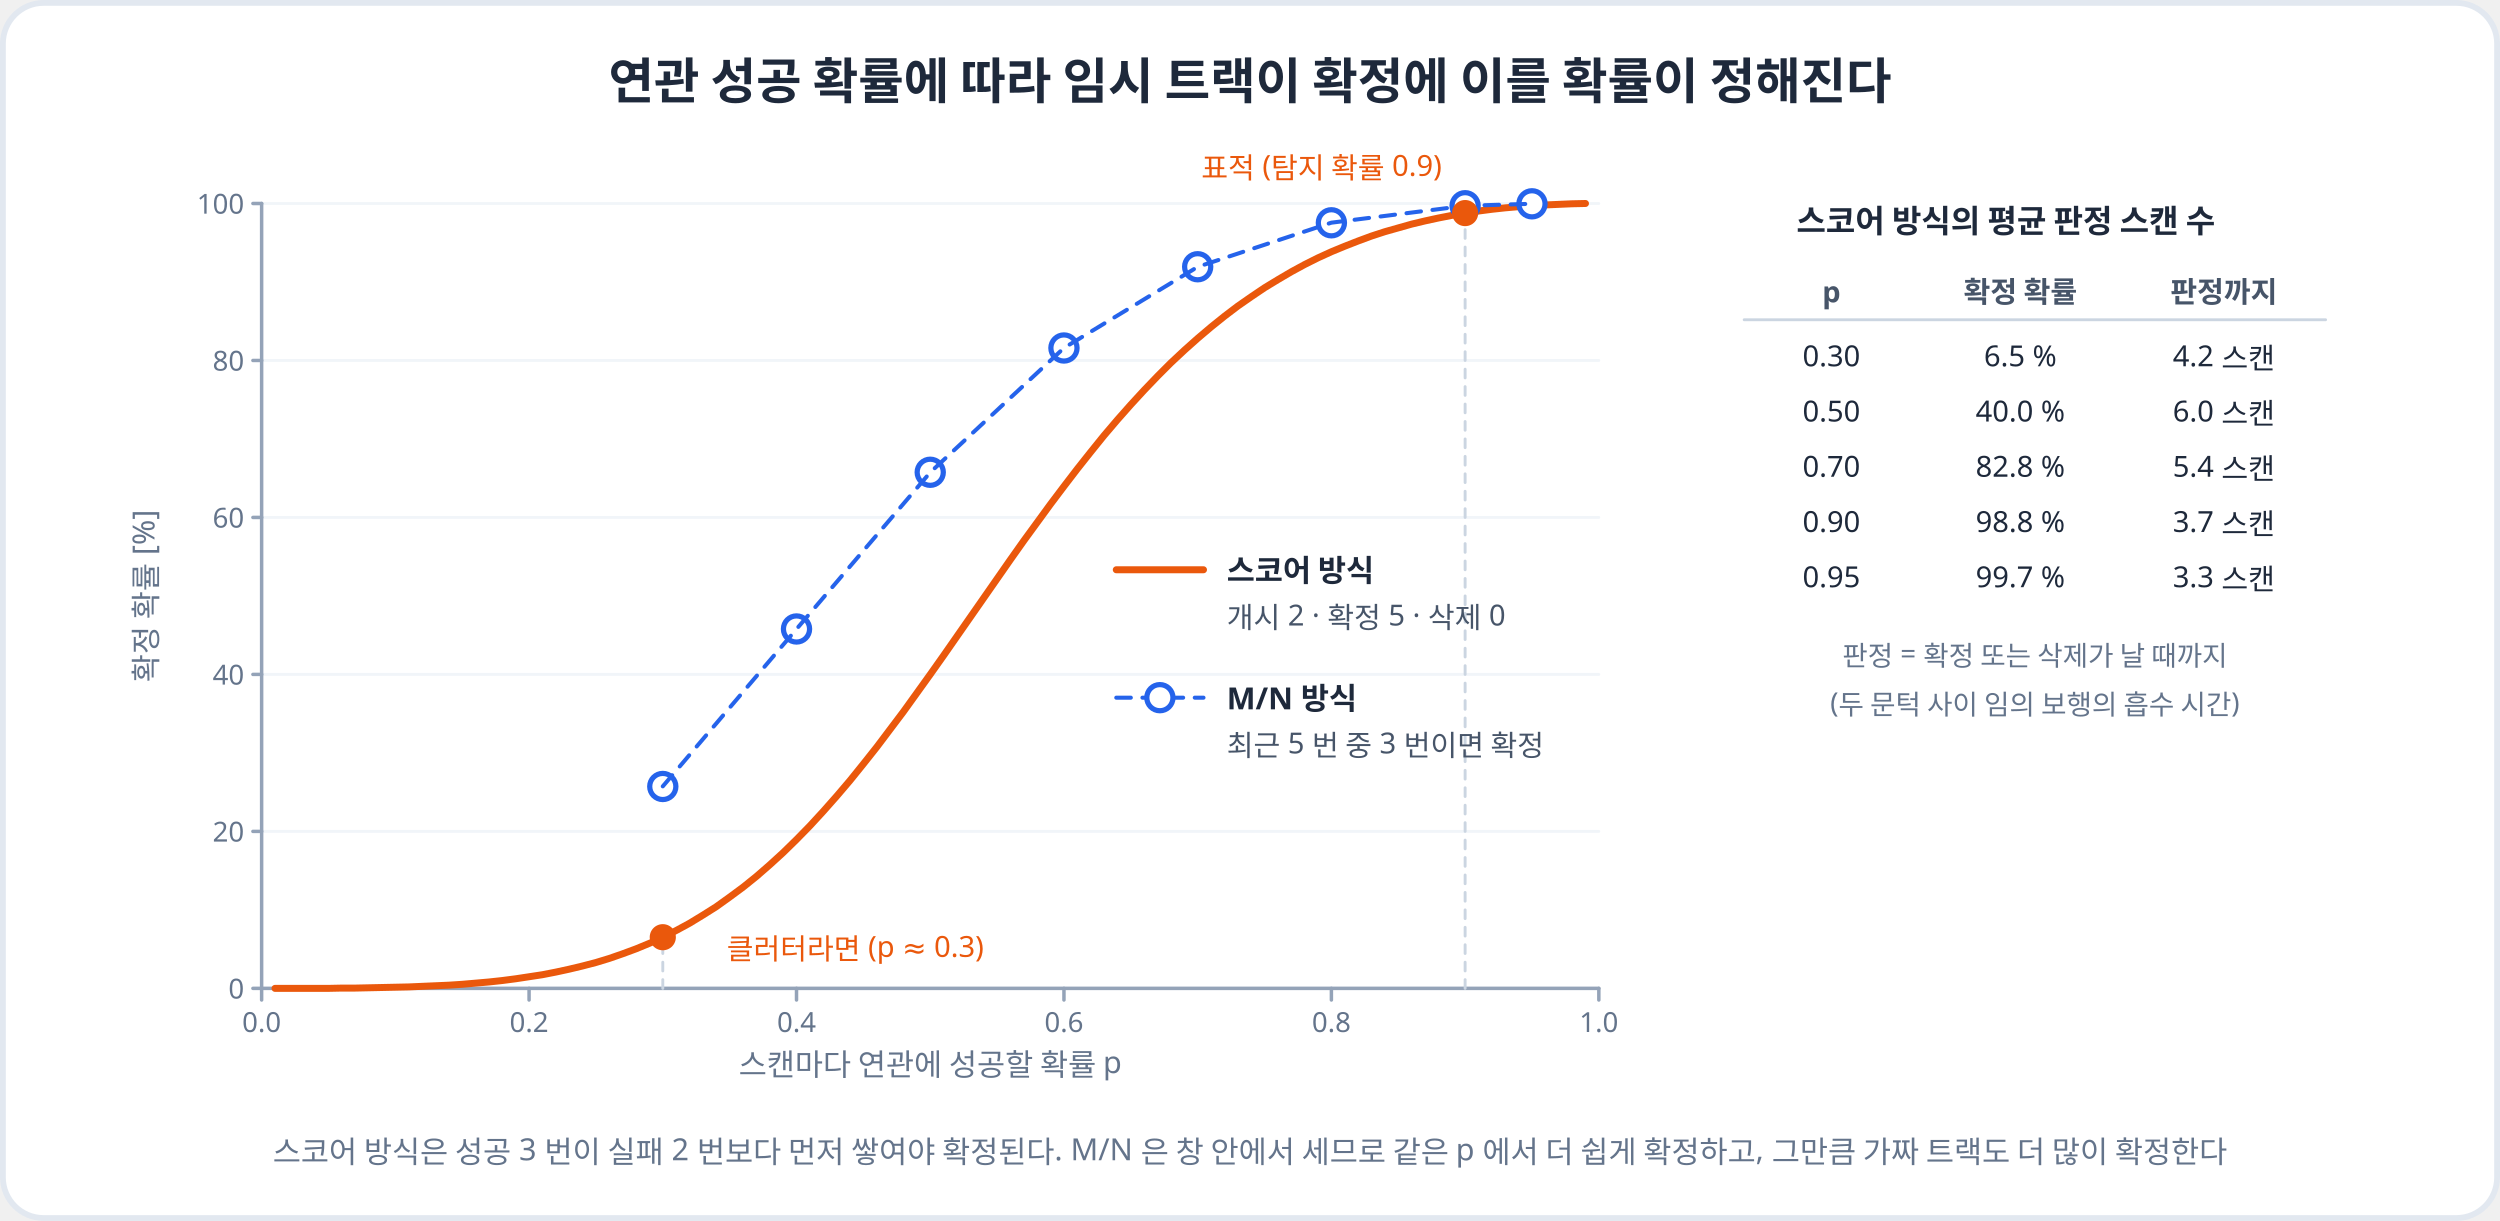
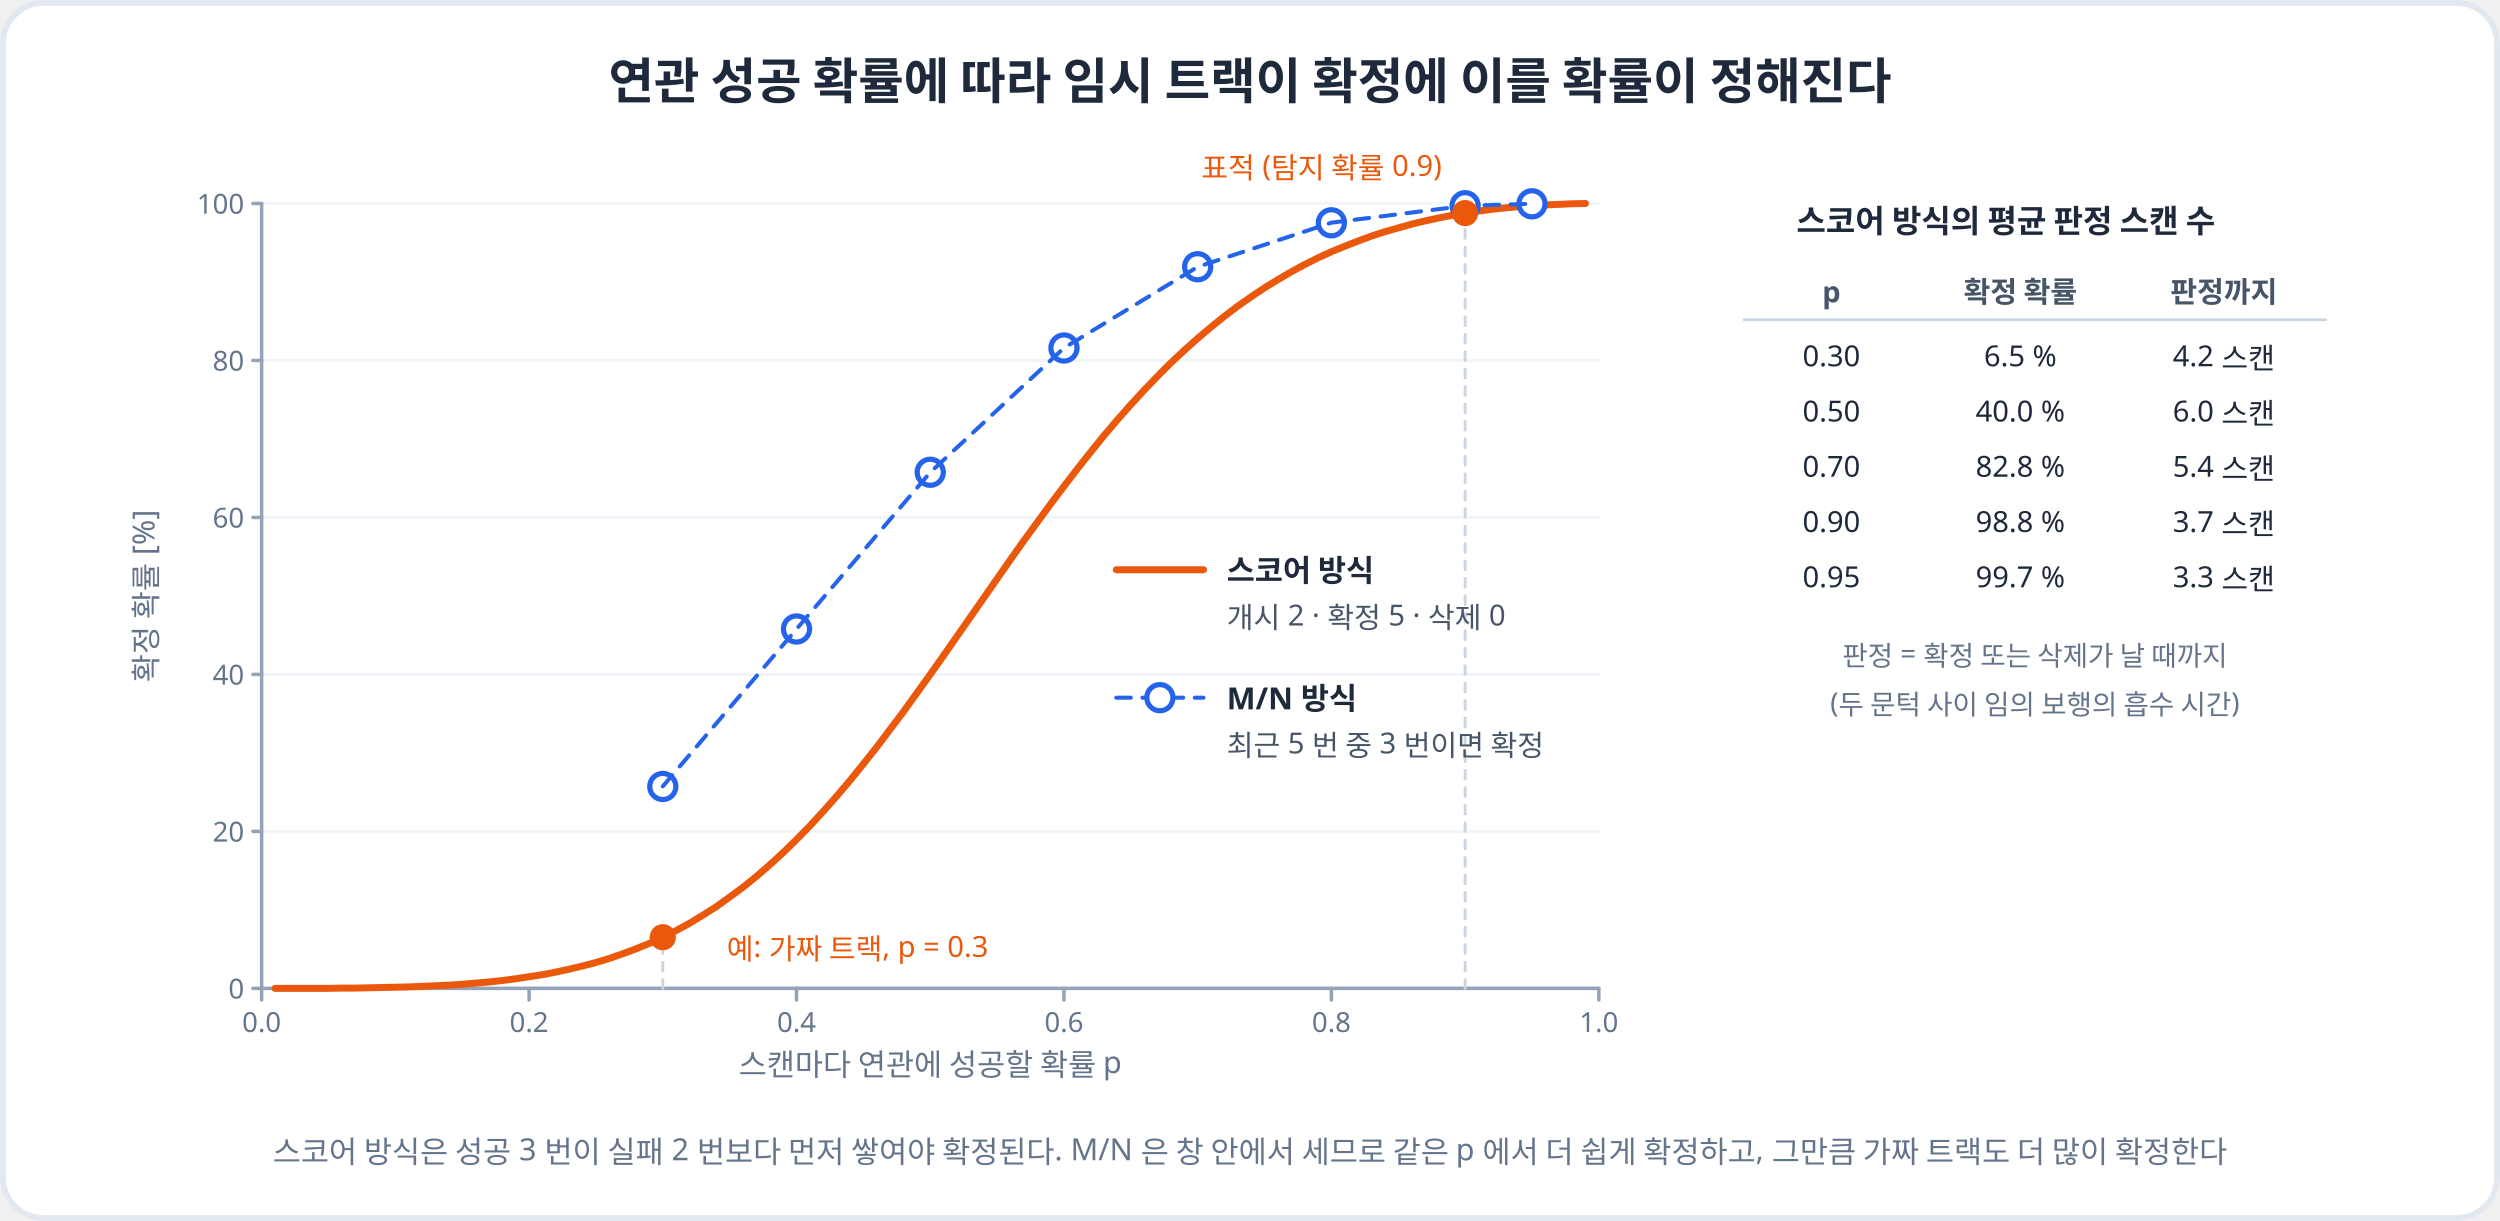
<svg xmlns="http://www.w3.org/2000/svg" width="2580" height="1260" viewBox="0 0 860 420" font-family="Segoe UI, Malgun Gothic, Apple SD Gothic Neo, sans-serif">
  <defs>
    <marker id="ar-mute" viewBox="0 0 10 10" refX="8.5" refY="5" markerWidth="6.5" markerHeight="6.5" orient="auto-start-reverse">
      <path d="M0,0 L10,5 L0,10 z" fill="#64748b" />
    </marker>
    <marker id="ar-blue" viewBox="0 0 10 10" refX="8.5" refY="5" markerWidth="6.5" markerHeight="6.5" orient="auto-start-reverse">
      <path d="M0,0 L10,5 L0,10 z" fill="#2563eb" />
    </marker>
    <marker id="ar-orange" viewBox="0 0 10 10" refX="8.5" refY="5" markerWidth="6.5" markerHeight="6.5" orient="auto-start-reverse">
      <path d="M0,0 L10,5 L0,10 z" fill="#ea580c" />
    </marker>
    <marker id="ar-green" viewBox="0 0 10 10" refX="8.5" refY="5" markerWidth="6.5" markerHeight="6.5" orient="auto-start-reverse">
      <path d="M0,0 L10,5 L0,10 z" fill="#16a34a" />
    </marker>
    <marker id="ar-red" viewBox="0 0 10 10" refX="8.5" refY="5" markerWidth="6.5" markerHeight="6.5" orient="auto-start-reverse">
      <path d="M0,0 L10,5 L0,10 z" fill="#dc2626" />
    </marker>
    <marker id="ar-violet" viewBox="0 0 10 10" refX="8.5" refY="5" markerWidth="6.5" markerHeight="6.5" orient="auto-start-reverse">
      <path d="M0,0 L10,5 L0,10 z" fill="#7c3aed" />
    </marker>
    <marker id="ar-axis" viewBox="0 0 10 10" refX="8.5" refY="5" markerWidth="6.5" markerHeight="6.5" orient="auto-start-reverse">
      <path d="M0,0 L10,5 L0,10 z" fill="#94a3b8" />
    </marker>
    <marker id="ar-sky" viewBox="0 0 10 10" refX="8.5" refY="5" markerWidth="6.5" markerHeight="6.5" orient="auto-start-reverse">
      <path d="M0,0 L10,5 L0,10 z" fill="#0284c7" />
    </marker>
    <marker id="ar-ink" viewBox="0 0 10 10" refX="8.5" refY="5" markerWidth="6.5" markerHeight="6.5" orient="auto-start-reverse">
      <path d="M0,0 L10,5 L0,10 z" fill="#1e293b" />
    </marker>
  </defs>
  <rect x="1" y="1" width="858" height="418" rx="14" fill="#ffffff" stroke="#e2e8f0" stroke-width="2" />
  <text x="430" y="34" font-size="17" fill="#1e293b" text-anchor="middle" font-weight="700">연관 성공 확률에 따라 임시 트랙이 확정에 이를 확률이 정해진다</text>
  <line x1="90" y1="286" x2="550" y2="286" stroke="#f1f5f9" stroke-width="1" stroke-linecap="round" />
  <line x1="90" y1="232" x2="550" y2="232" stroke="#f1f5f9" stroke-width="1" stroke-linecap="round" />
  <line x1="90" y1="178" x2="550" y2="178" stroke="#f1f5f9" stroke-width="1" stroke-linecap="round" />
  <line x1="90" y1="124" x2="550" y2="124" stroke="#f1f5f9" stroke-width="1" stroke-linecap="round" />
  <line x1="90" y1="70" x2="550" y2="70" stroke="#f1f5f9" stroke-width="1" stroke-linecap="round" />
  <line x1="90" y1="340" x2="550" y2="340" stroke="#94a3b8" stroke-width="1.2" stroke-linecap="round" />
  <line x1="90" y1="340" x2="90" y2="70" stroke="#94a3b8" stroke-width="1.2" stroke-linecap="round" />
  <line x1="90" y1="340" x2="90" y2="344" stroke="#94a3b8" stroke-width="1.2" stroke-linecap="round" />
  <text x="90" y="355" font-size="9.5" fill="#64748b" text-anchor="middle">0.0</text>
  <line x1="182" y1="340" x2="182" y2="344" stroke="#94a3b8" stroke-width="1.2" stroke-linecap="round" />
  <text x="182" y="355" font-size="9.5" fill="#64748b" text-anchor="middle">0.2</text>
  <line x1="274" y1="340" x2="274" y2="344" stroke="#94a3b8" stroke-width="1.2" stroke-linecap="round" />
  <text x="274" y="355" font-size="9.5" fill="#64748b" text-anchor="middle">0.4</text>
  <line x1="366" y1="340" x2="366" y2="344" stroke="#94a3b8" stroke-width="1.2" stroke-linecap="round" />
  <text x="366" y="355" font-size="9.5" fill="#64748b" text-anchor="middle">0.6</text>
  <line x1="458" y1="340" x2="458" y2="344" stroke="#94a3b8" stroke-width="1.2" stroke-linecap="round" />
  <text x="458" y="355" font-size="9.5" fill="#64748b" text-anchor="middle">0.8</text>
  <line x1="550" y1="340" x2="550" y2="344" stroke="#94a3b8" stroke-width="1.2" stroke-linecap="round" />
  <text x="550" y="355" font-size="9.5" fill="#64748b" text-anchor="middle">1.0</text>
  <line x1="87" y1="340" x2="90" y2="340" stroke="#94a3b8" stroke-width="1.2" stroke-linecap="round" />
  <text x="84" y="343.5" font-size="9.5" fill="#64748b" text-anchor="end">0</text>
  <line x1="87" y1="286" x2="90" y2="286" stroke="#94a3b8" stroke-width="1.2" stroke-linecap="round" />
  <text x="84" y="289.5" font-size="9.5" fill="#64748b" text-anchor="end">20</text>
  <line x1="87" y1="232" x2="90" y2="232" stroke="#94a3b8" stroke-width="1.2" stroke-linecap="round" />
  <text x="84" y="235.5" font-size="9.5" fill="#64748b" text-anchor="end">40</text>
  <line x1="87" y1="178" x2="90" y2="178" stroke="#94a3b8" stroke-width="1.2" stroke-linecap="round" />
  <text x="84" y="181.5" font-size="9.5" fill="#64748b" text-anchor="end">60</text>
  <line x1="87" y1="124" x2="90" y2="124" stroke="#94a3b8" stroke-width="1.2" stroke-linecap="round" />
  <text x="84" y="127.5" font-size="9.5" fill="#64748b" text-anchor="end">80</text>
  <line x1="87" y1="70" x2="90" y2="70" stroke="#94a3b8" stroke-width="1.2" stroke-linecap="round" />
  <text x="84" y="73.5" font-size="9.5" fill="#64748b" text-anchor="end">100</text>
  <text x="320" y="370" font-size="10.5" fill="#64748b" text-anchor="middle">스캔마다 연관에 성공할 확률 p</text>
  <text x="54" y="205" font-size="10.5" fill="#64748b" text-anchor="middle" transform="rotate(-90 54 205)">확정 확률 [%]</text>
  <path d="M94.6,340.0 L99.2,340.0 L103.8,340.0 L108.4,340.0 L113.0,340.0 L117.6,339.9 L122.2,339.9 L126.8,339.8 L131.4,339.7 L136.0,339.6 L140.6,339.5 L145.2,339.3 L149.8,339.1 L154.4,338.9 L159.0,338.6 L163.6,338.2 L168.2,337.8 L172.8,337.3 L177.4,336.7 L182.0,336.0 L186.6,335.3 L191.2,334.4 L195.8,333.4 L200.4,332.3 L205.0,331.1 L209.6,329.7 L214.2,328.1 L218.8,326.4 L223.4,324.5 L228.0,322.4 L232.6,320.1 L237.2,317.6 L241.8,314.8 L246.4,311.9 L251.0,308.6 L255.6,305.2 L260.2,301.5 L264.8,297.5 L269.4,293.3 L274.0,288.8 L278.6,284.1 L283.2,279.1 L287.8,273.9 L292.4,268.5 L297.0,262.8 L301.6,257.0 L306.2,250.9 L310.8,244.8 L315.4,238.4 L320.0,232.0 L324.6,225.5 L329.2,218.9 L333.8,212.3 L338.4,205.7 L343.0,199.1 L347.6,192.5 L352.2,186.0 L356.8,179.7 L361.4,173.4 L366.0,167.3 L370.6,161.3 L375.2,155.5 L379.8,149.8 L384.4,144.4 L389.0,139.2 L393.6,134.2 L398.2,129.4 L402.8,124.8 L407.4,120.5 L412.0,116.4 L416.6,112.5 L421.2,108.8 L425.8,105.3 L430.4,102.1 L435.0,99.0 L439.6,96.2 L444.2,93.5 L448.8,91.0 L453.4,88.7 L458.0,86.6 L462.6,84.7 L467.2,82.9 L471.8,81.2 L476.4,79.7 L481.0,78.4 L485.6,77.1 L490.2,76.0 L494.8,75.0 L499.4,74.1 L504.0,73.3 L508.6,72.6 L513.2,72.0 L517.8,71.5 L522.4,71.1 L527.0,70.7 L531.6,70.5 L536.2,70.3 L540.8,70.1 L545.4,70.0" fill="none" stroke="#ea580c" stroke-width="2.4" stroke-linecap="round" stroke-linejoin="round" />
  <circle cx="228" cy="270.55" r="4.5" fill="#ffffff" stroke="#2563eb" stroke-width="1.8" />
  <circle cx="274" cy="216.37" r="4.5" fill="#ffffff" stroke="#2563eb" stroke-width="1.8" />
  <circle cx="320" cy="162.46" r="4.5" fill="#ffffff" stroke="#2563eb" stroke-width="1.8" />
  <circle cx="366" cy="119.71" r="4.5" fill="#ffffff" stroke="#2563eb" stroke-width="1.8" />
  <circle cx="412" cy="91.76" r="4.5" fill="#ffffff" stroke="#2563eb" stroke-width="1.8" />
  <circle cx="458" cy="76.64" r="4.5" fill="#ffffff" stroke="#2563eb" stroke-width="1.8" />
  <circle cx="504" cy="70.77" r="4.5" fill="#ffffff" stroke="#2563eb" stroke-width="1.8" />
  <circle cx="527" cy="70.11" r="4.5" fill="#ffffff" stroke="#2563eb" stroke-width="1.8" />
  <path d="M228.0,270.5 L274.0,216.4 L320.0,162.5 L366.0,119.7 L412.0,91.8 L458.0,76.6 L504.0,70.8 L527.0,70.1" fill="none" stroke="#2563eb" stroke-width="1.4" stroke-linecap="round" stroke-linejoin="round" stroke-dasharray="5 4" />
  <line x1="228" y1="340" x2="228" y2="322.40" stroke="#cbd5e1" stroke-width="1" stroke-linecap="round" stroke-dasharray="3 3" />
  <path d="M228.0,322.4h0" fill="none" stroke="#ea580c" stroke-width="9.0" stroke-linecap="round" />
  <line x1="504" y1="340" x2="504" y2="73.33" stroke="#cbd5e1" stroke-width="1" stroke-linecap="round" stroke-dasharray="3 3" />
  <path d="M504.0,73.3h0" fill="none" stroke="#ea580c" stroke-width="9.0" stroke-linecap="round" />
  <text x="496" y="61.33" font-size="10" fill="#ea580c" text-anchor="end">표적 (탐지 확률 0.9)</text>
-   <text x="250" y="330" font-size="10" fill="#ea580c" text-anchor="start">클러터라면 (p ≈ 0.3)</text>
+   <text x="250" y="330" font-size="10" fill="#ea580c" text-anchor="start">예: 가짜 트랙, p = 0.3</text>
  <line x1="384" y1="196" x2="414" y2="196" stroke="#ea580c" stroke-width="2.4" stroke-linecap="round" />
  <text x="422" y="200" font-size="10.5" fill="#1e293b" text-anchor="start" font-weight="700">스코어 방식</text>
  <text x="422" y="216" font-size="10" fill="#475569" text-anchor="start">개시 2 · 확정 5 · 삭제 0</text>
  <line x1="384" y1="240" x2="414" y2="240" stroke="#2563eb" stroke-width="1.4" stroke-linecap="round" stroke-dasharray="5 4" />
  <circle cx="399" cy="240" r="4.5" fill="#ffffff" stroke="#2563eb" stroke-width="1.8" />
  <text x="422" y="244" font-size="10.5" fill="#1e293b" text-anchor="start" font-weight="700">M/N 방식</text>
  <text x="422" y="260" font-size="10" fill="#475569" text-anchor="start">최근 5 번 중 3 번이면 확정</text>
  <text x="690" y="80" font-size="11" fill="#1e293b" text-anchor="middle" font-weight="700">스코어 방식의 평균 판정 스캔 수</text>
  <text x="630" y="104" font-size="10" fill="#475569" text-anchor="middle" font-weight="700">p</text>
  <text x="695" y="104" font-size="10" fill="#475569" text-anchor="middle" font-weight="700">확정 확률</text>
  <text x="765" y="104" font-size="10" fill="#475569" text-anchor="middle" font-weight="700">판정까지</text>
  <line x1="600" y1="110" x2="800" y2="110" stroke="#cbd5e1" stroke-width="1" stroke-linecap="round" />
  <text x="630" y="126" font-size="10" fill="#1e293b" text-anchor="middle">0.30</text>
  <text x="695" y="126" font-size="10" fill="#1e293b" text-anchor="middle">6.5 %</text>
  <text x="765" y="126" font-size="10" fill="#1e293b" text-anchor="middle">4.2 스캔</text>
  <text x="630" y="145" font-size="10" fill="#1e293b" text-anchor="middle">0.50</text>
  <text x="695" y="145" font-size="10" fill="#1e293b" text-anchor="middle">40.0 %</text>
  <text x="765" y="145" font-size="10" fill="#1e293b" text-anchor="middle">6.0 스캔</text>
  <text x="630" y="164" font-size="10" fill="#1e293b" text-anchor="middle">0.70</text>
  <text x="695" y="164" font-size="10" fill="#1e293b" text-anchor="middle">82.8 %</text>
  <text x="765" y="164" font-size="10" fill="#1e293b" text-anchor="middle">5.4 스캔</text>
  <text x="630" y="183" font-size="10" fill="#1e293b" text-anchor="middle">0.90</text>
  <text x="695" y="183" font-size="10" fill="#1e293b" text-anchor="middle">98.8 %</text>
  <text x="765" y="183" font-size="10" fill="#1e293b" text-anchor="middle">3.7 스캔</text>
  <text x="630" y="202" font-size="10" fill="#1e293b" text-anchor="middle">0.95</text>
  <text x="695" y="202" font-size="10" fill="#1e293b" text-anchor="middle">99.7 %</text>
  <text x="765" y="202" font-size="10" fill="#1e293b" text-anchor="middle">3.3 스캔</text>
  <text x="700" y="229" font-size="9.5" fill="#64748b" text-anchor="middle">판정 = 확정 또는 삭제가 날 때까지</text>
  <text x="700" y="245" font-size="9.5" fill="#64748b" text-anchor="middle">(두 문턱 사이 임의 보행의 흡수 시간)</text>
  <text x="430" y="400" font-size="10.5" fill="#64748b" text-anchor="middle">스코어 방식은 성공 3 번이 실패 2 번보다 먼저 쌓여야 확정된다. M/N 은 창 안에서 세므로 같은 p 에서 더 쉽게 확정하고, 그만큼 가짜 트랙도 더 많이 확정한다</text>
</svg>
